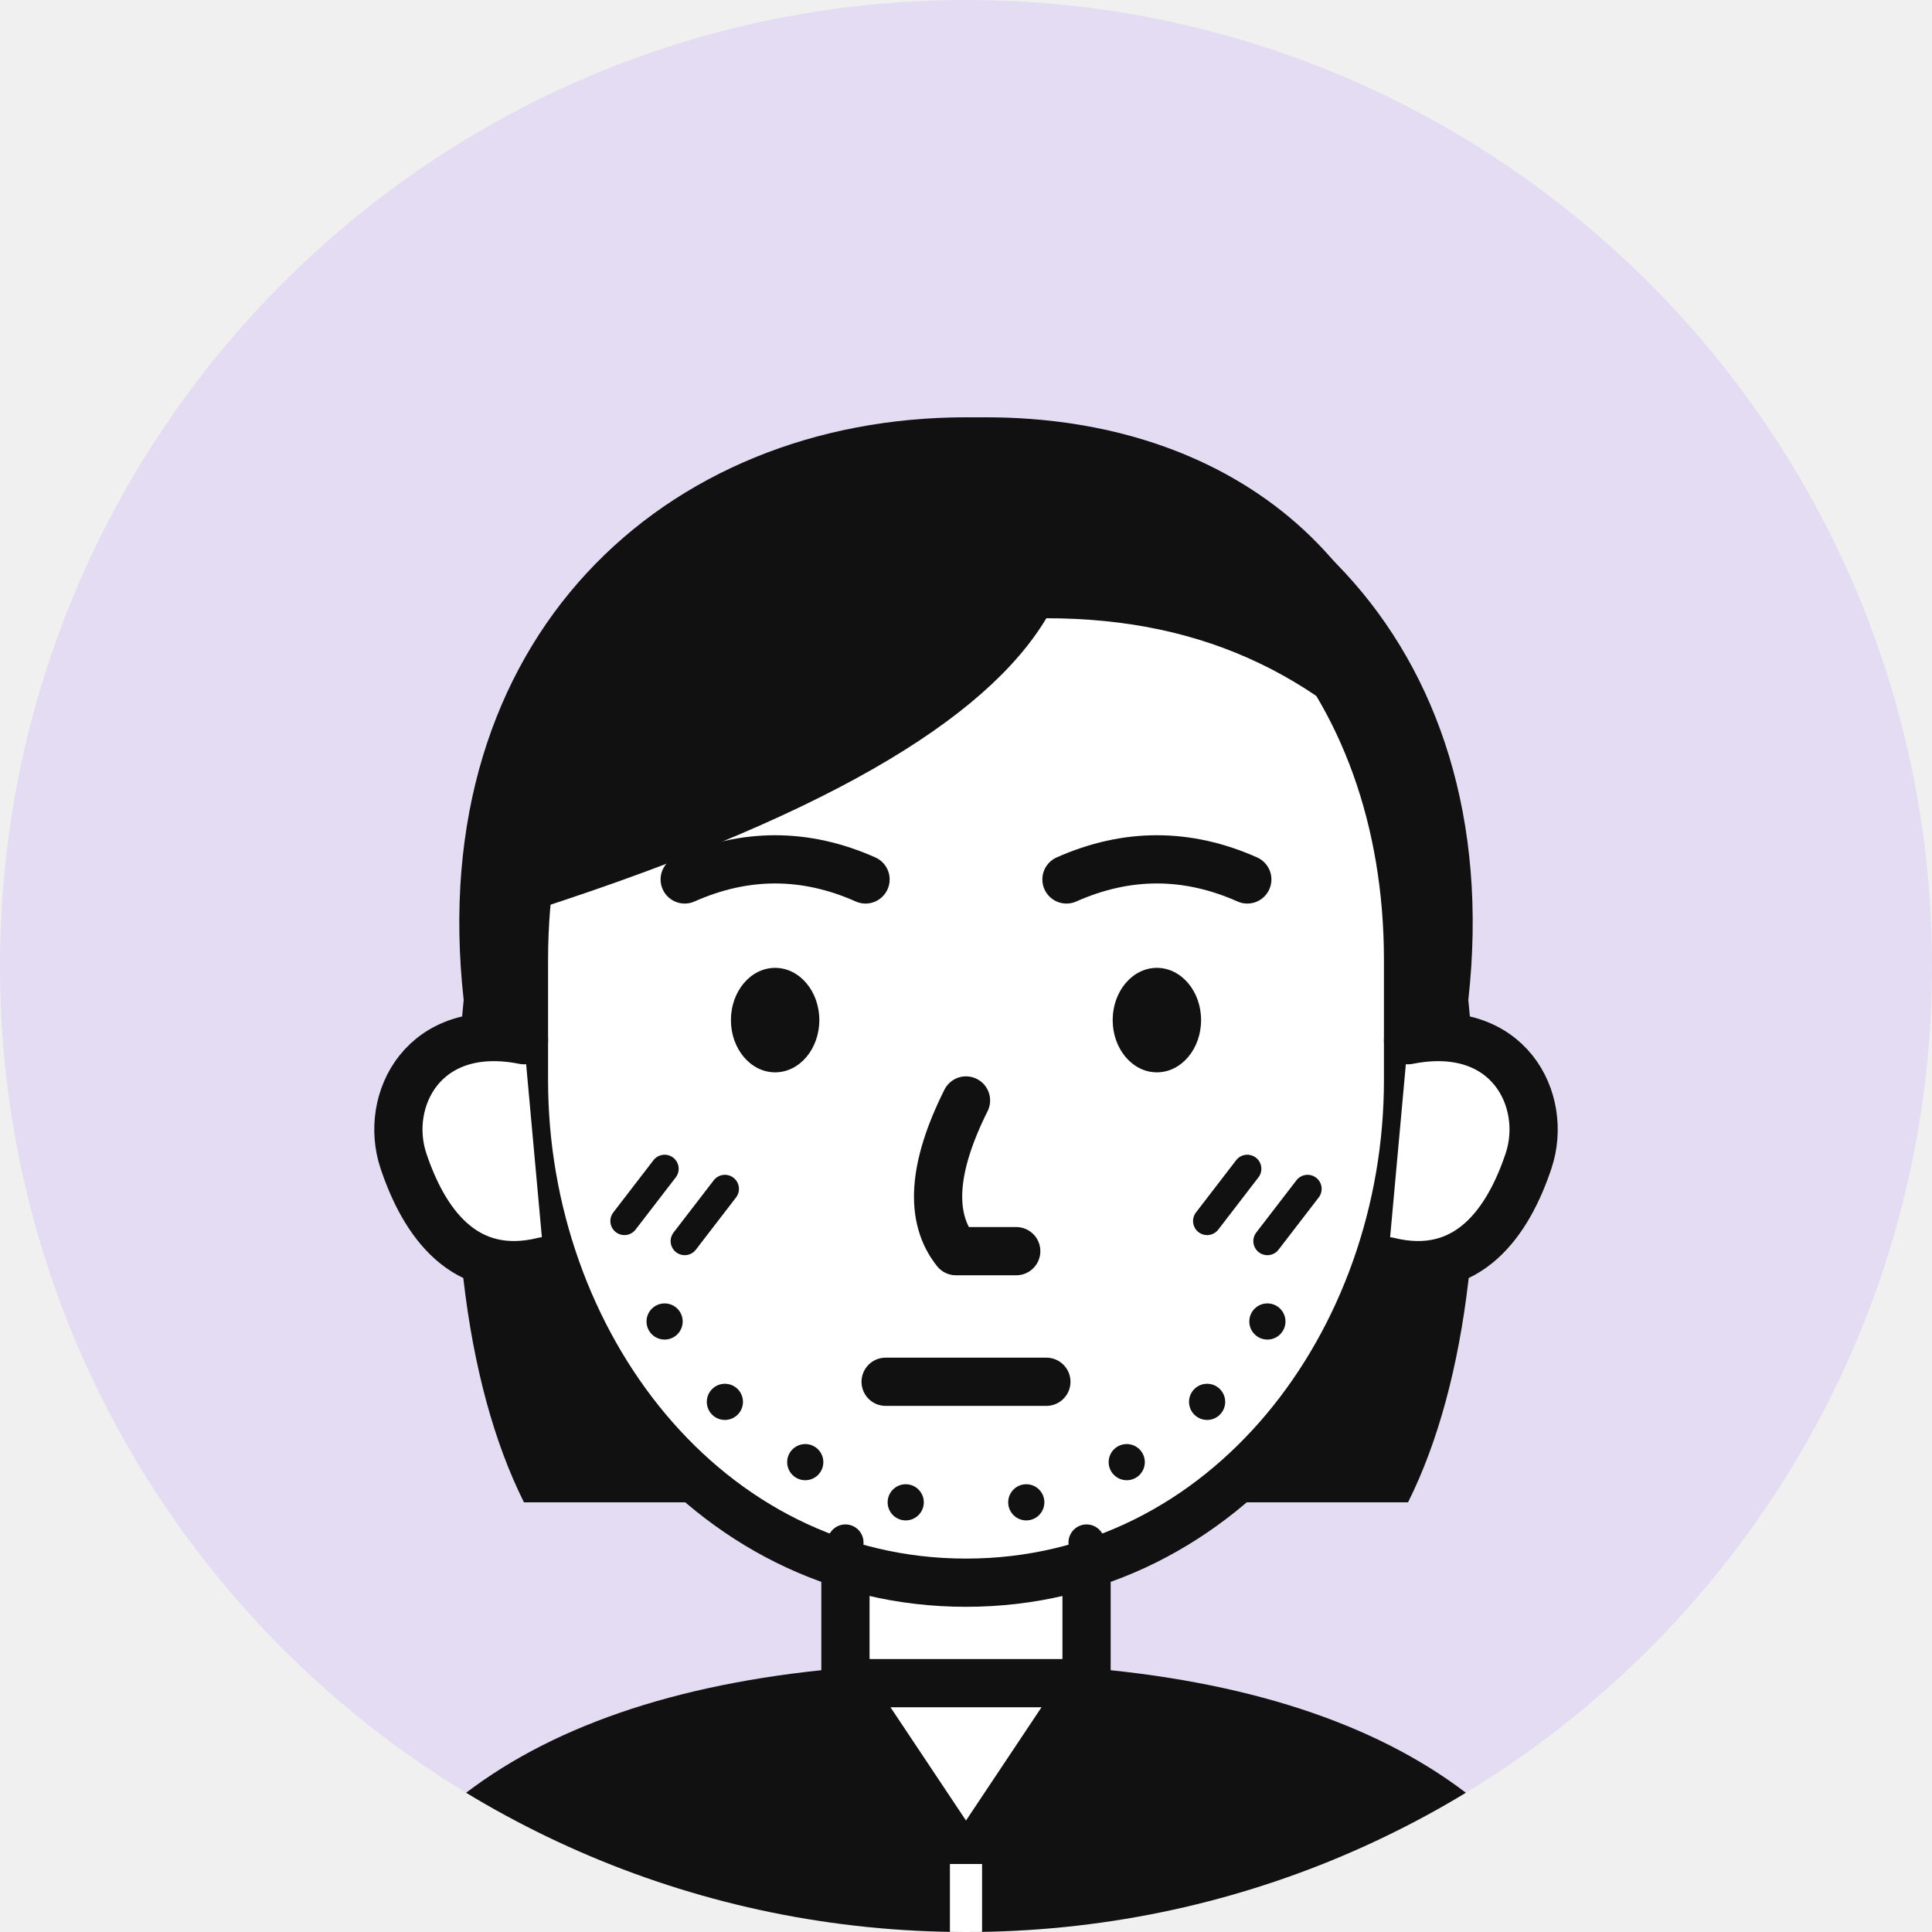
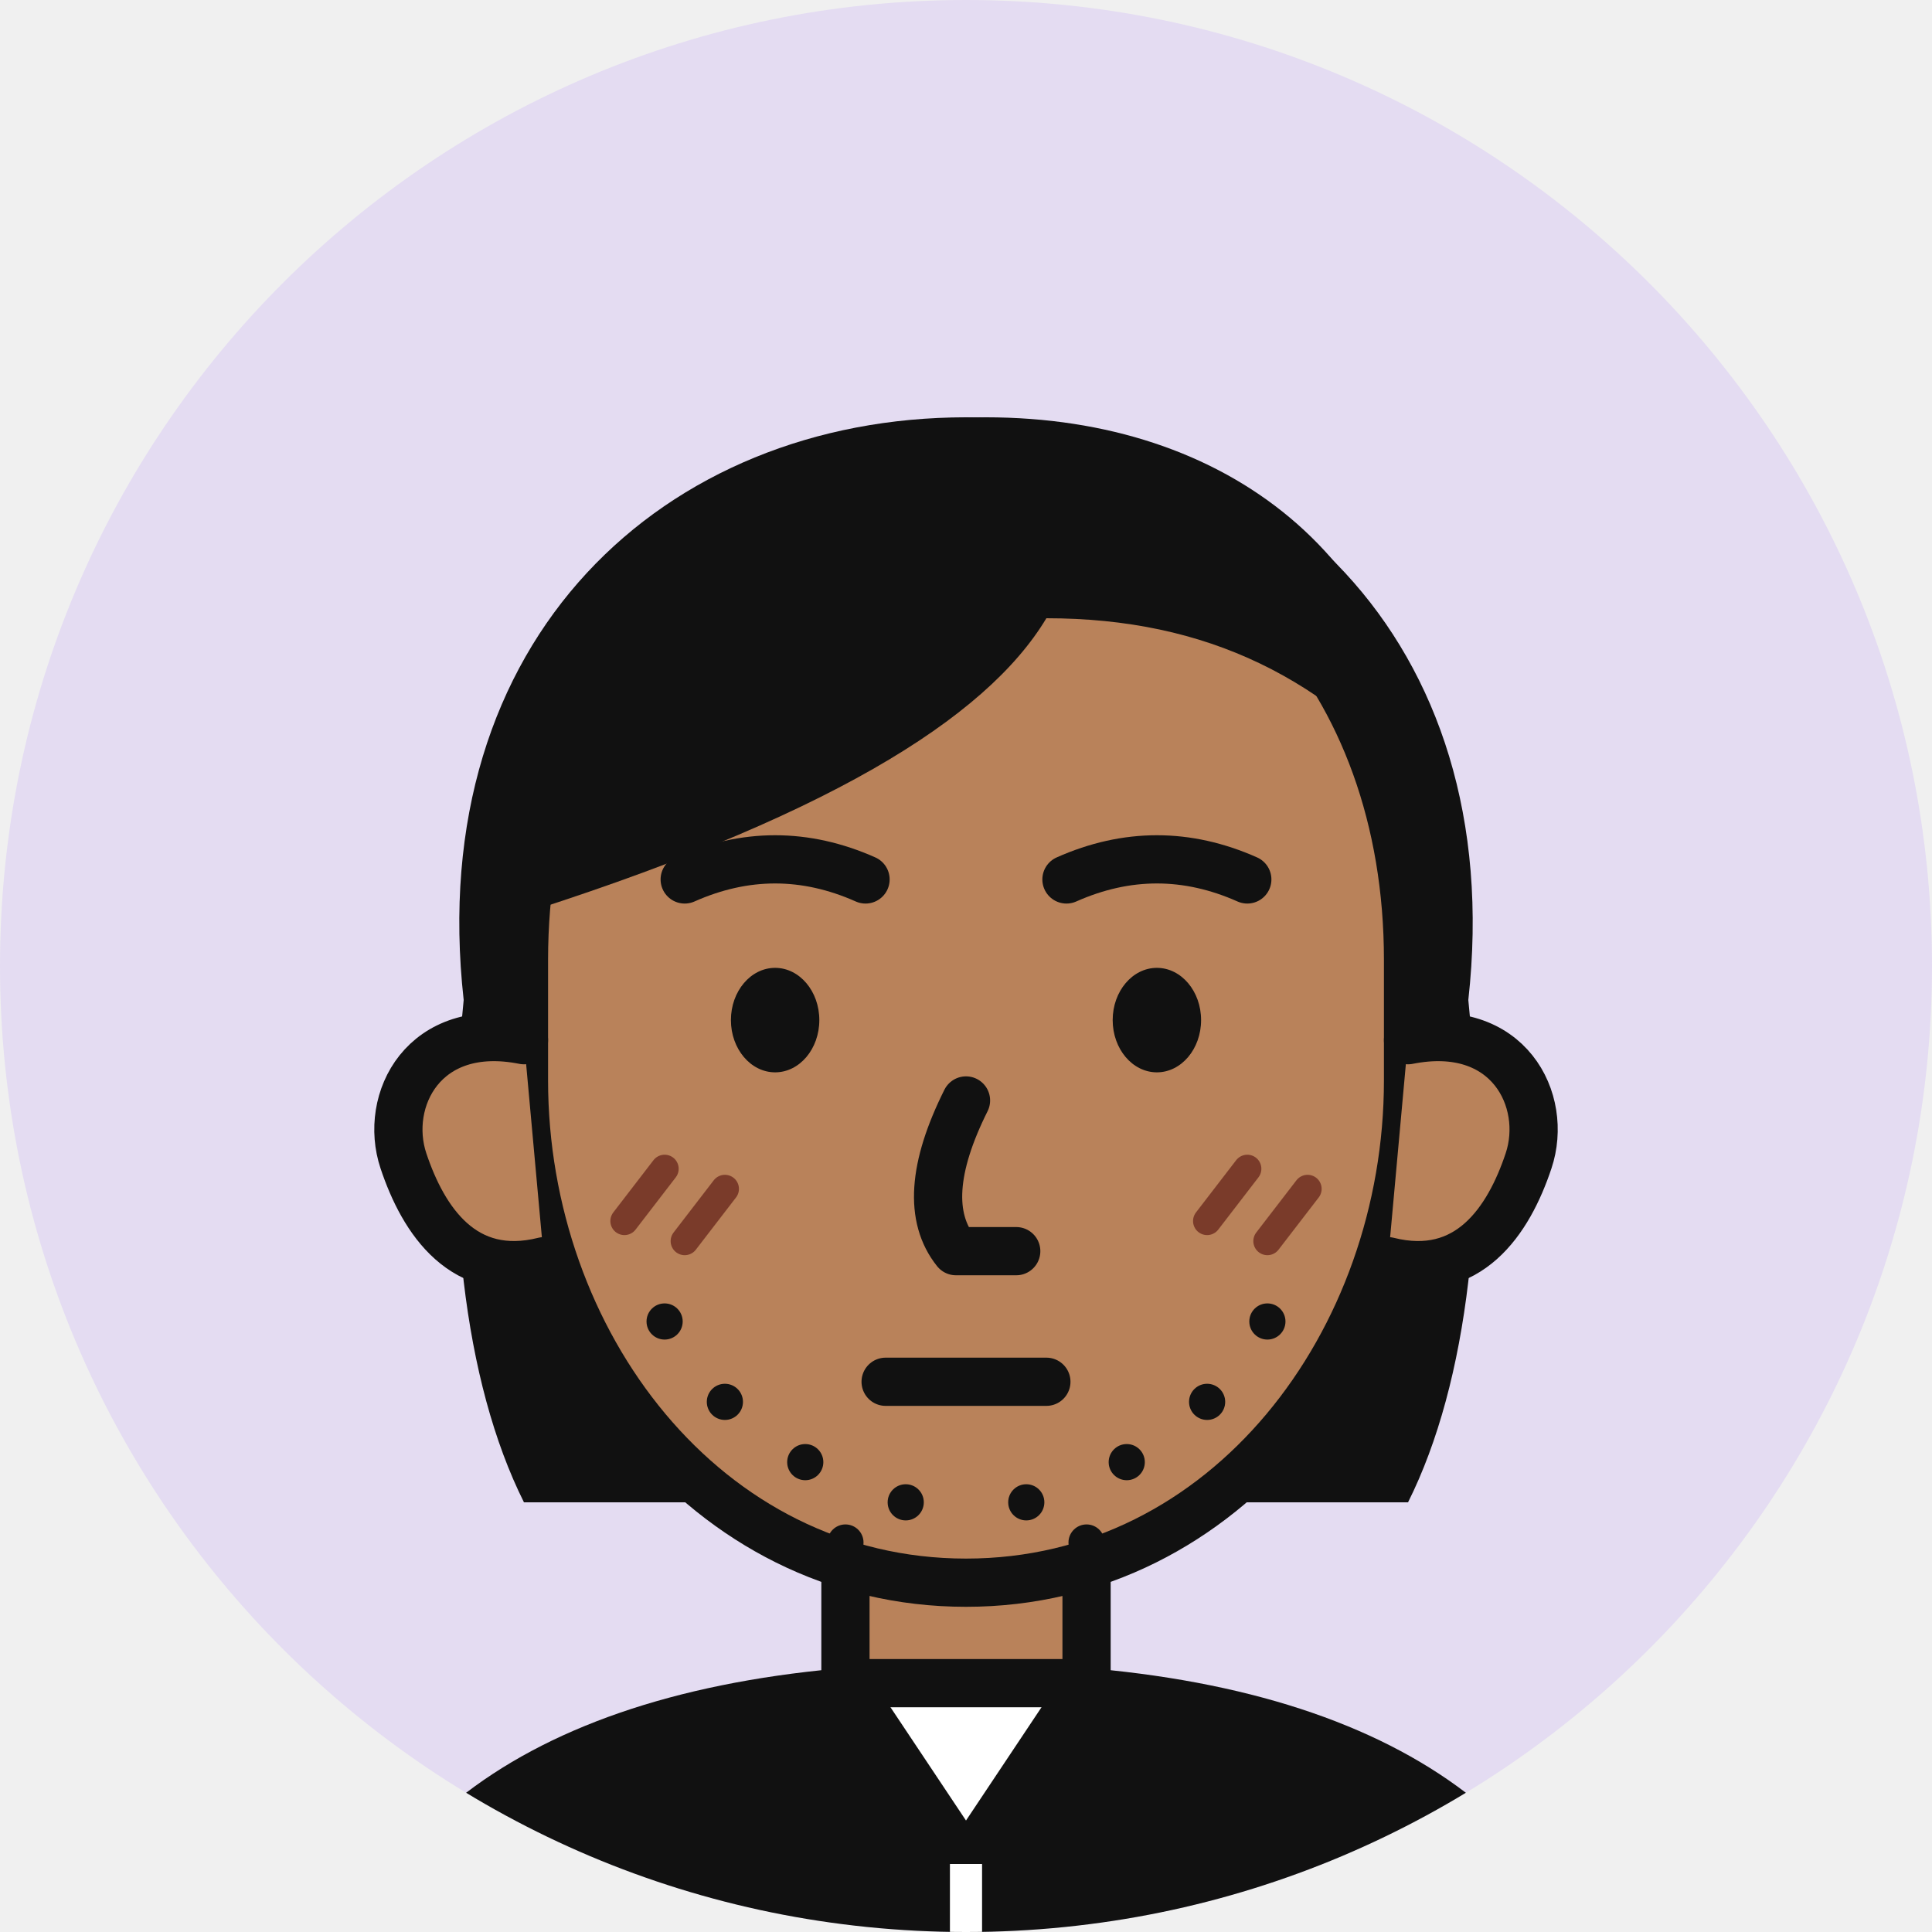
<svg xmlns="http://www.w3.org/2000/svg" viewBox="0 0 100 100">
  <defs>
    <clipPath id="c4">
      <circle cx="50" cy="50" r="50" />
    </clipPath>
  </defs>
  <g clip-path="url(#c4)">
    <rect width="100" height="100" fill="#E4DCF2" />
    <g transform="translate(50 58) scale(1.04) translate(-50 -56)">
      <path d="M25 50c-2-18 10-29 25-29s27 11 25 29c1 10 0 19-3 25H28c-3-6-4-15-3-25z" fill="#111" />
      <path d="M18 100c3-11 14-17 32-17s29 6 32 17" fill="#111" />
      <path d="M44 84l6 9 6-9" fill="#fff" stroke="#111" stroke-width="2.4" stroke-linecap="round" stroke-linejoin="round" />
      <path d="M50 93v7" stroke="#fff" stroke-width="1.6" />
-       <path d="M44 76v8h12v-8" fill="#fff" stroke="#111" stroke-width="2.4" stroke-linecap="round" stroke-linejoin="round" />
-       <path d="M28 48c0-14 9-24 22-24s22 10 22 24v6c0 13-9 25-22 25s-22-12-22-25z" fill="#fff" stroke="#111" stroke-width="2.4" stroke-linecap="round" stroke-linejoin="round" />
-       <path d="M28 52c-5-1-7 3-6 6s3 6 7 5M72 52c5-1 7 3 6 6s-3 6-7 5" fill="#fff" stroke="#111" stroke-width="2.4" stroke-linecap="round" stroke-linejoin="round" />
+       <path d="M44 76v8h12v-8" fill="#B9825A" stroke="#111" stroke-width="2.4" stroke-linecap="round" stroke-linejoin="round" />
+       <path d="M28 48c0-14 9-24 22-24s22 10 22 24v6c0 13-9 25-22 25s-22-12-22-25z" fill="#B9825A" stroke="#111" stroke-width="2.4" stroke-linecap="round" stroke-linejoin="round" />
+       <path d="M28 52c-5-1-7 3-6 6s3 6 7 5M72 52c5-1 7 3 6 6s-3 6-7 5" fill="#B9825A" stroke="#111" stroke-width="2.4" stroke-linecap="round" stroke-linejoin="round" />
      <ellipse cx="40.5" cy="51" rx="2.2" ry="2.6" fill="#111" />
      <ellipse cx="59.5" cy="51" rx="2.2" ry="2.6" fill="#111" />
      <path d="M36 44q4.5-2 9 0M55 44q4.5-2 9 0" fill="none" stroke="#111" stroke-width="2.4" stroke-linecap="round" stroke-linejoin="round" />
      <path d="M50 55q-2.5 5-.5 7.5h3" fill="none" stroke="#111" stroke-width="2.4" stroke-linecap="round" stroke-linejoin="round" />
      <path d="M46 69h8" stroke="#111" stroke-width="2.4" stroke-linecap="round" stroke-linejoin="round" />
-       <path d="M33 61l2-2.6M36 62l2-2.6M62 61l2-2.6M65 62l2-2.6" stroke="#111" stroke-width="1.4" stroke-linecap="round" />
+       <path d="M33 61l2-2.6M36 62l2-2.6M62 61l2-2.6M65 62l2-2.6" stroke="#7A3B2A" stroke-width="1.4" stroke-linecap="round" />
      <circle cx="38" cy="70" r=".9" fill="#111" />
      <circle cx="42" cy="73" r=".9" fill="#111" />
      <circle cx="47" cy="75" r=".9" fill="#111" />
      <circle cx="53" cy="75" r=".9" fill="#111" />
      <circle cx="58" cy="73" r=".9" fill="#111" />
      <circle cx="62" cy="70" r=".9" fill="#111" />
      <circle cx="35" cy="66" r=".9" fill="#111" />
      <circle cx="65" cy="66" r=".9" fill="#111" />
      <circle cx="44" cy="77" r=".9" fill="#111" />
      <circle cx="56" cy="77" r=".9" fill="#111" />
      <path d="M27 46c-1-15 9-25 24-25 12 0 21 7 22 19-5-6-11-9-19-9-3 5-11 10-27 15z" fill="#111" />
    </g>
  </g>
</svg>
